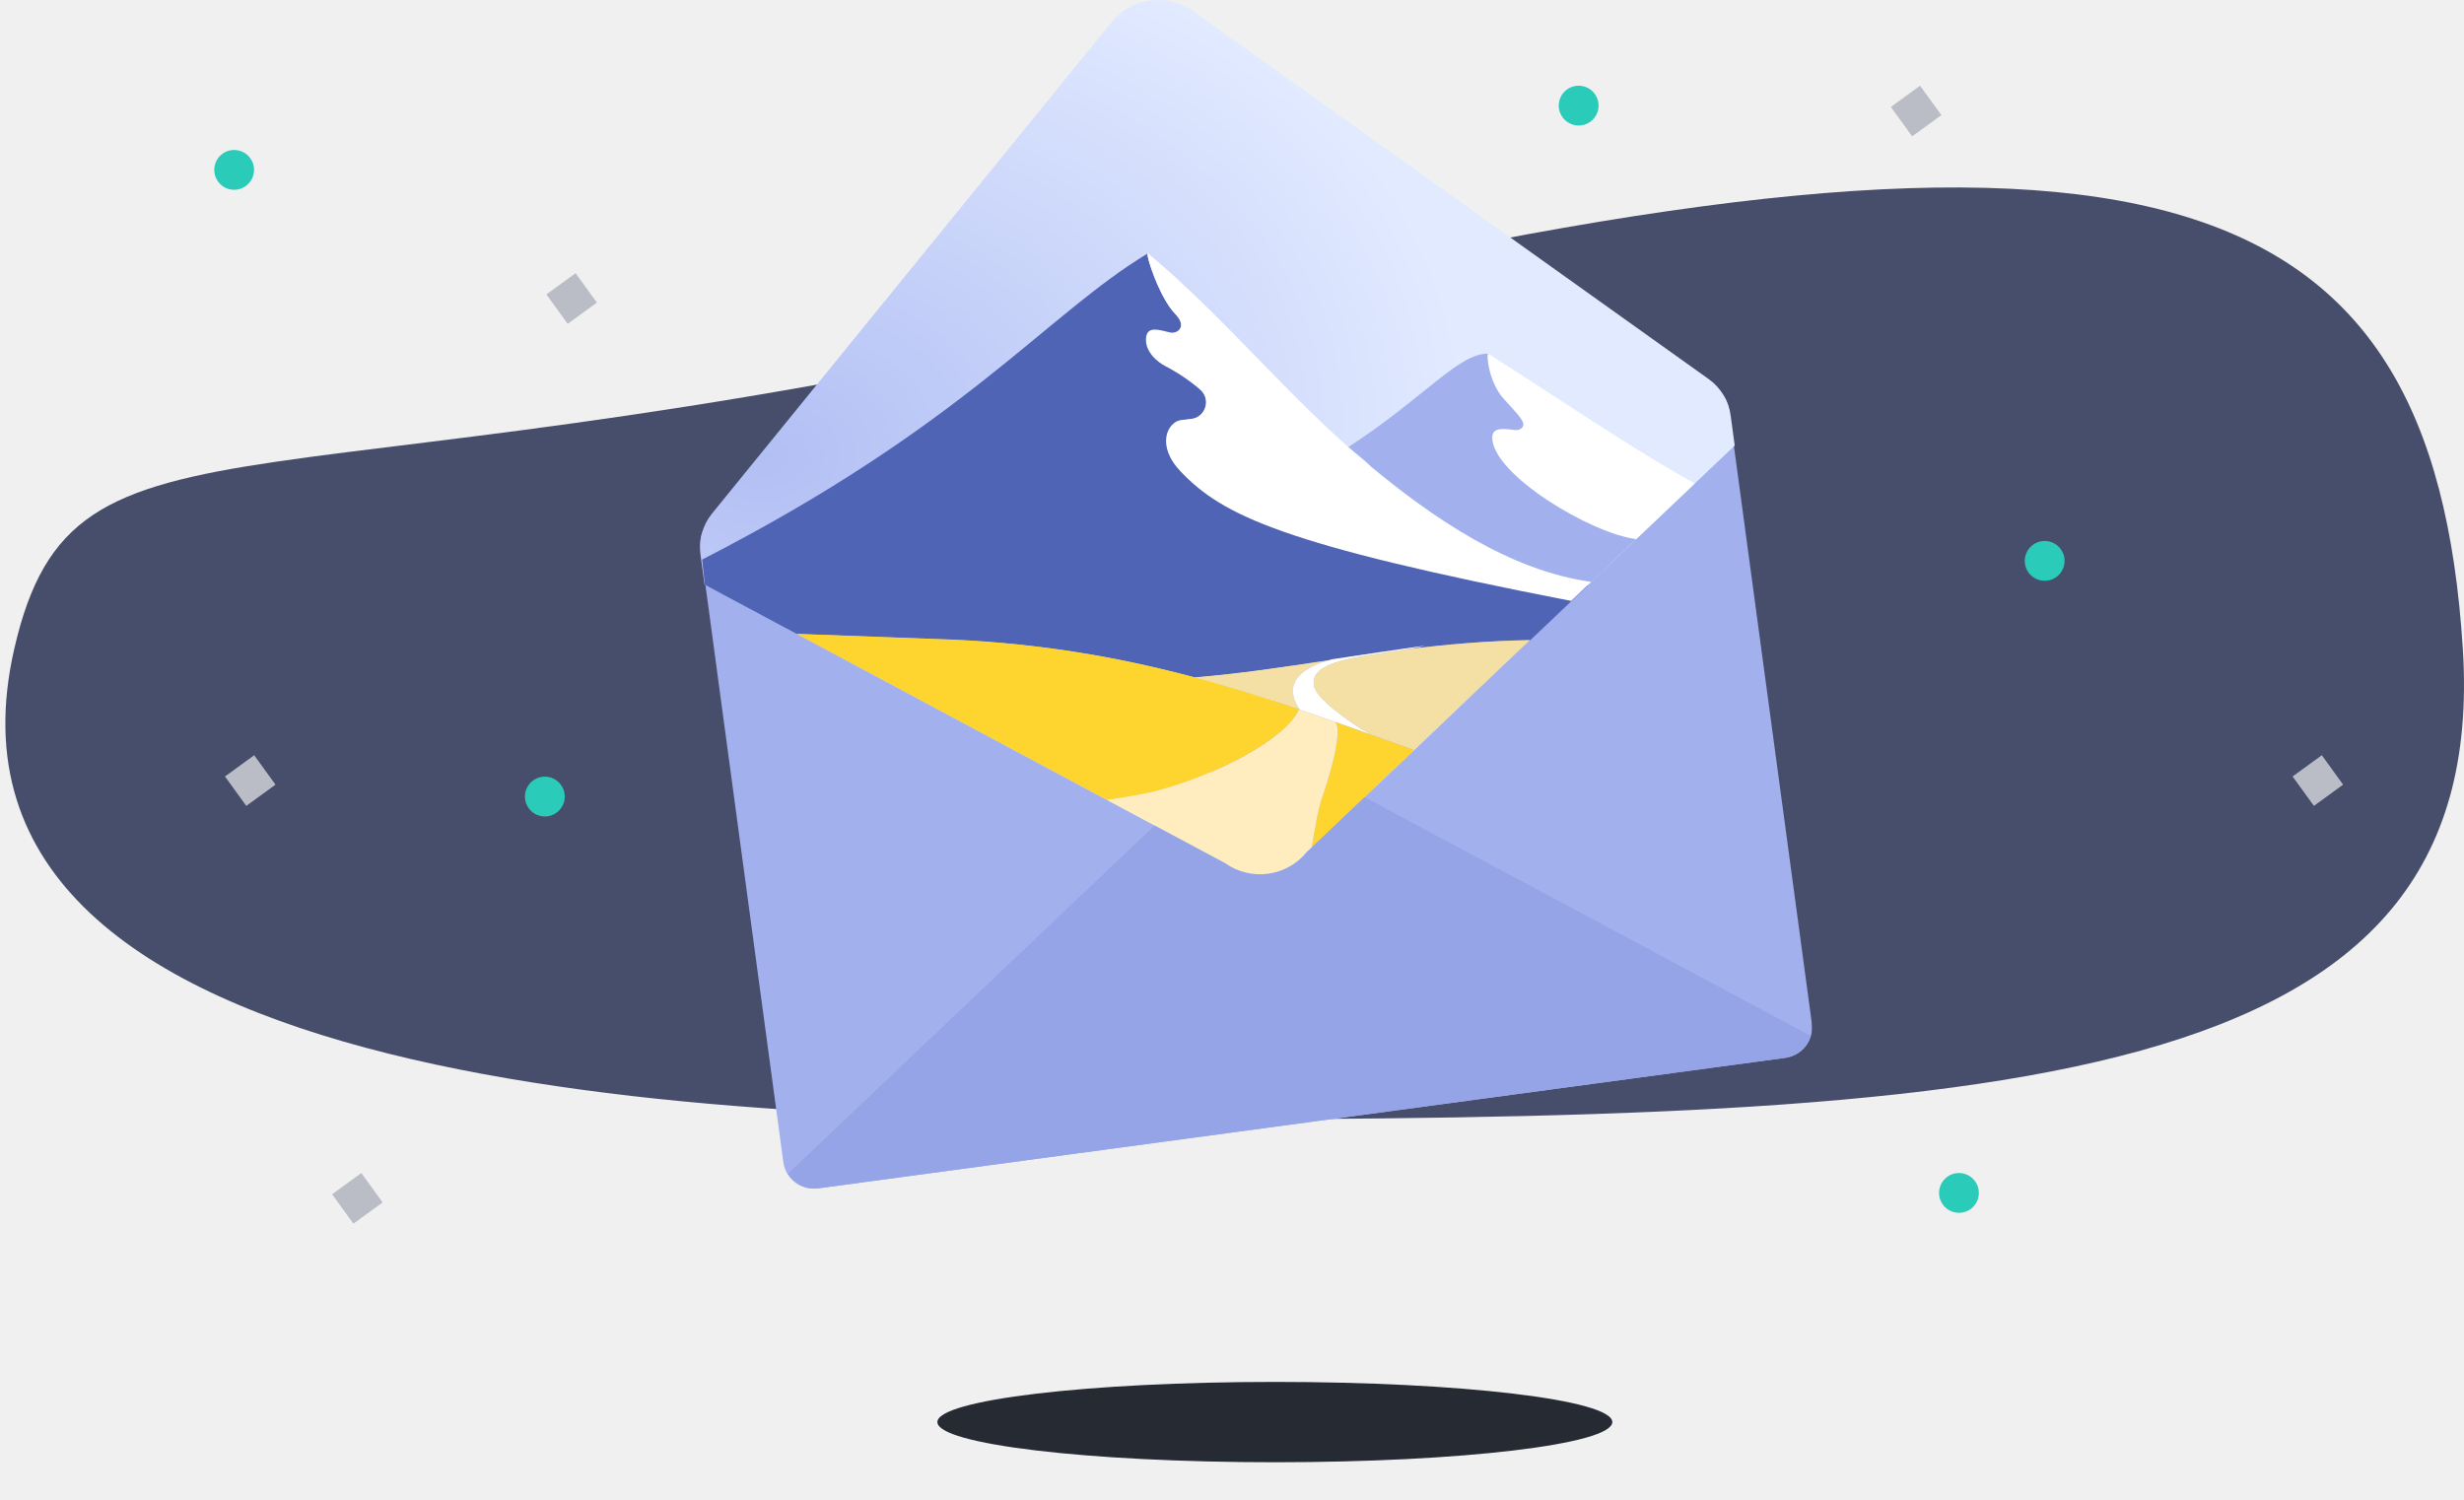
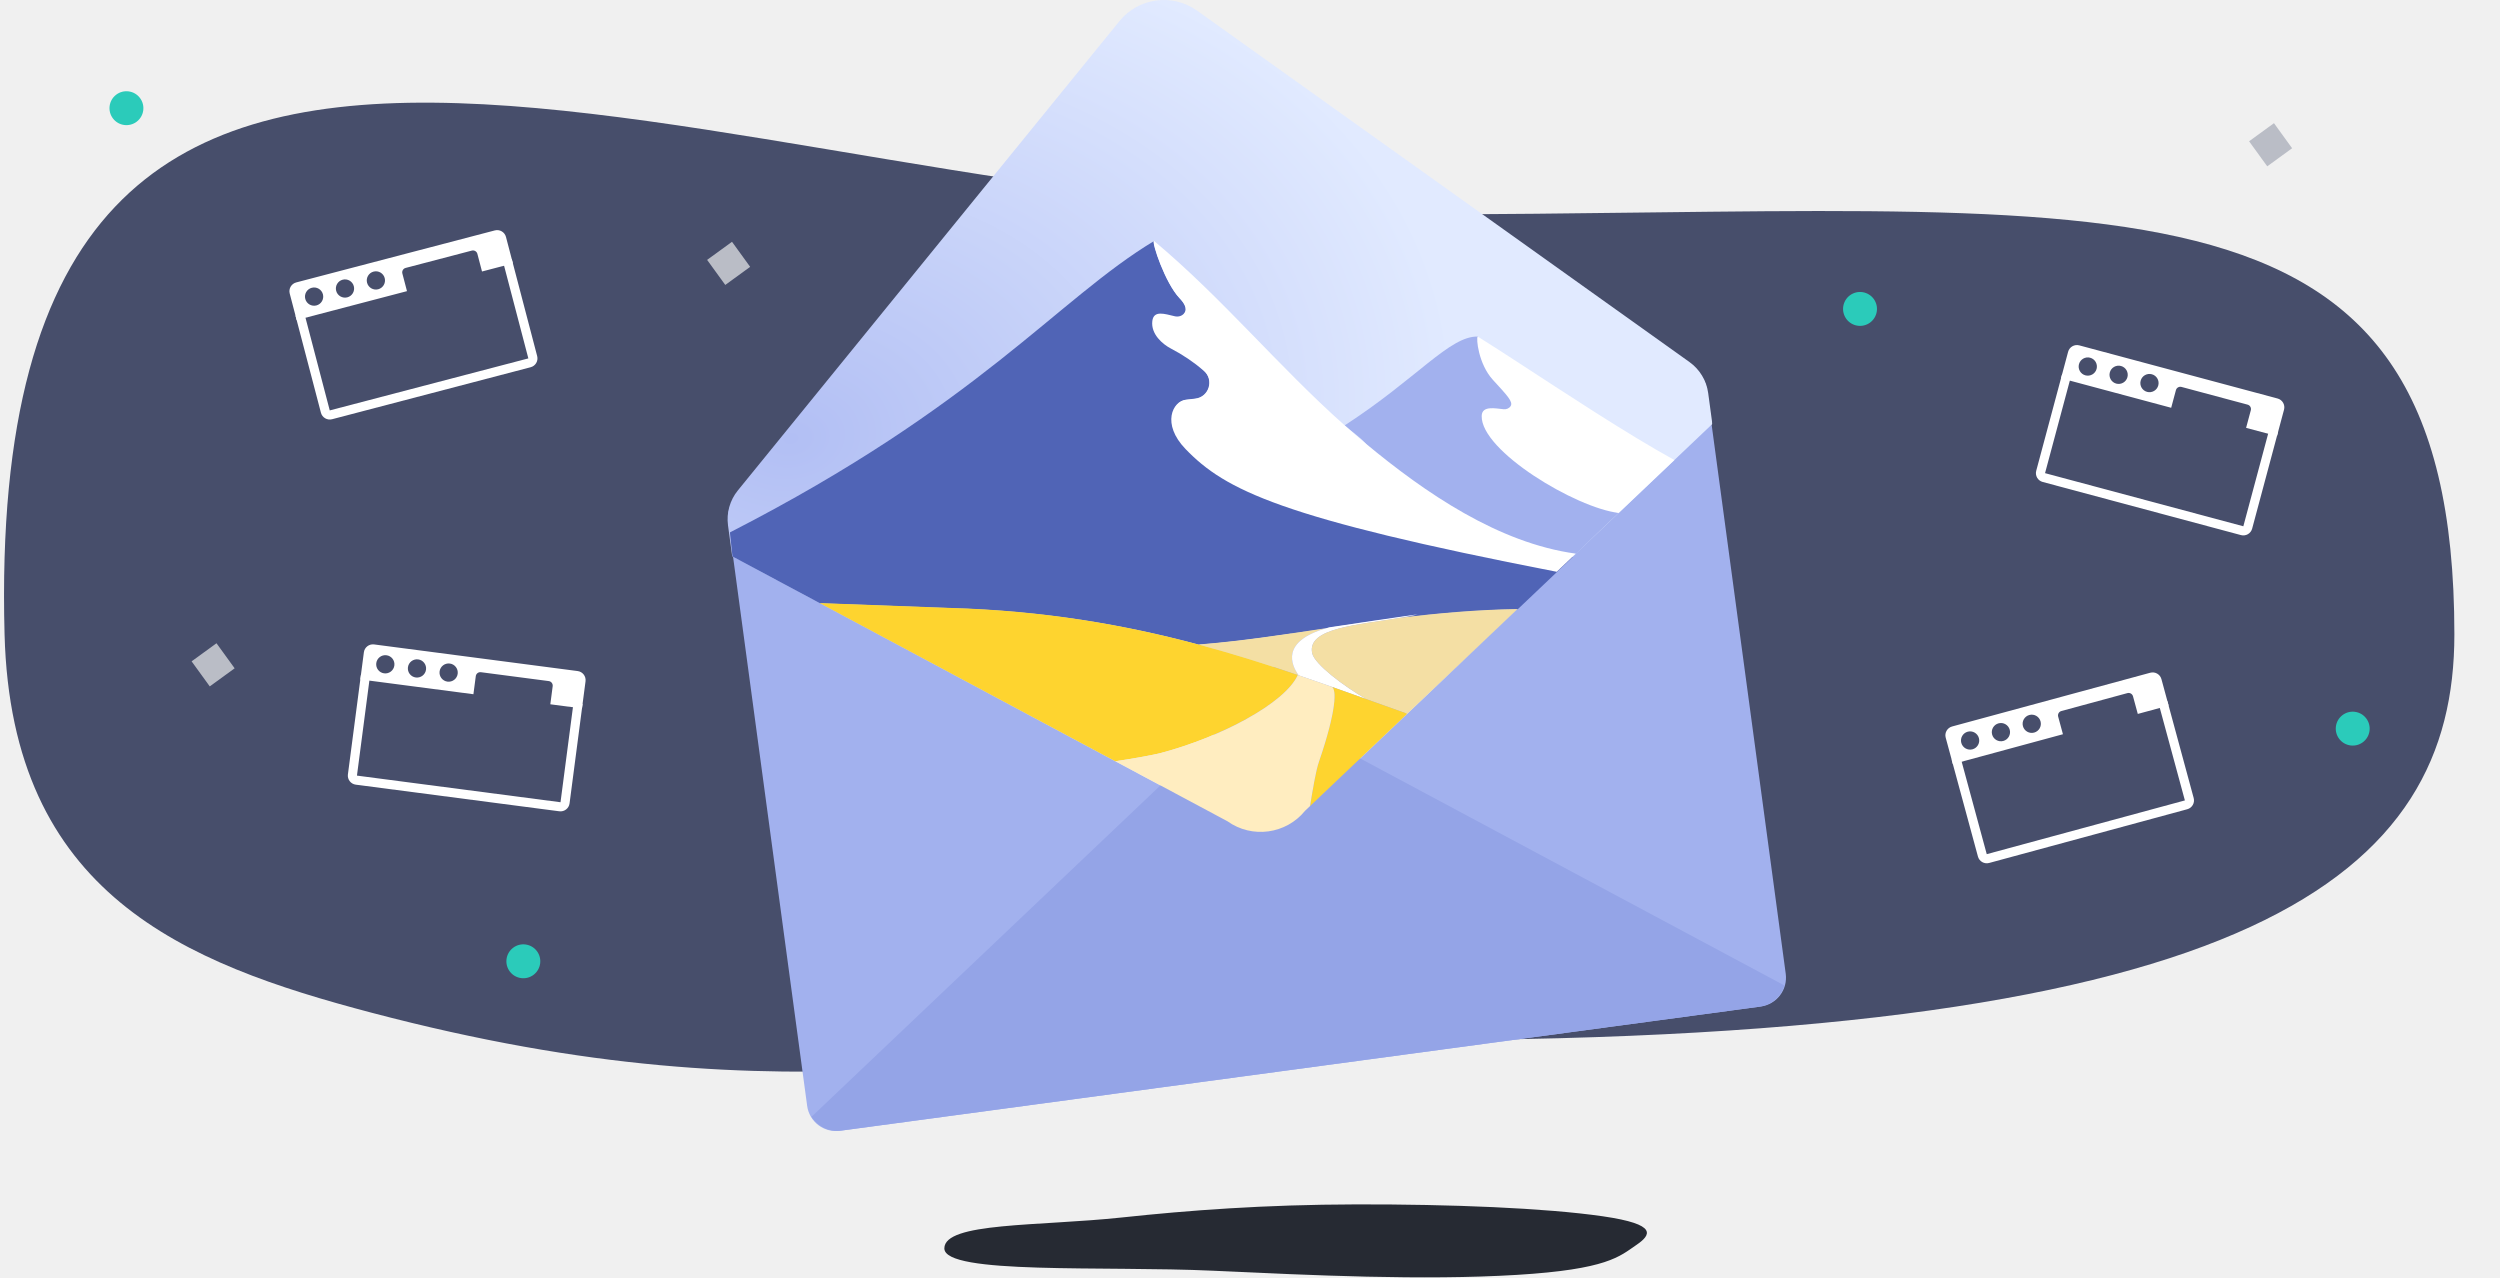
- <svg xmlns="http://www.w3.org/2000/svg" width="460" height="280" fill="none">
+ <svg xmlns="http://www.w3.org/2000/svg" width="548" height="280" fill="none">
  <defs />
-   <path fill="#474E6B" d="M459.785 121.203C464.969 203.989 376.061 209 214.306 209c-76.686 0-230.904-3.507-211.659-87.797 11.302-49.5 45.863-22.442 222.124-64.533 176.261-42.091 229.467-24.052 235.014 64.533z" />
-   <path fill="#2BCBBA" fill-rule="evenodd" d="M41.454 28.768c1.628-1.249 3.961-.942 5.21.686 1.249 1.628.942 3.961-.686 5.21-1.628 1.249-3.961.942-5.21-.685-1.25-1.629-.942-3.961.686-5.211zM363.454 219.768c1.628-1.249 3.961-.942 5.21.686 1.25 1.629.942 3.961-.686 5.211-1.628 1.249-3.961.941-5.21-.686-1.25-1.629-.942-3.961.686-5.211z" clip-rule="evenodd" />
-   <path fill="#BABDC6" fill-rule="evenodd" d="M102 54.966L107.455 51l3.978 5.493-5.453 3.966-3.98-5.493zM62 222.966L67.454 219l3.979 5.493-5.454 3.965L62 222.966zM301.24 114.966l5.454-3.966 3.979 5.493-5.454 3.965-3.979-5.492zM42 144.966L47.455 141l3.979 5.493-5.454 3.965L42 144.966z" clip-rule="evenodd" />
-   <path fill="#2BCBBA" fill-rule="evenodd" d="M321.368 171.358c1.855-.878 4.071-.085 4.948 1.77.877 1.856.084 4.071-1.771 4.948-1.855.878-4.07.085-4.948-1.77-.877-1.856-.084-4.071 1.771-4.948zM380.128 101.358c1.856-.878 4.071-.085 4.948 1.77.878 1.856.084 4.071-1.77 4.948-1.856.878-4.071.085-4.949-1.77-.877-1.856-.084-4.071 1.771-4.948zM293.128 16.358c1.856-.877 4.071-.085 4.948 1.77.878 1.856.084 4.071-1.77 4.948-1.856.877-4.071.085-4.949-1.77-.877-1.855-.084-4.071 1.771-4.948zM100.128 145.358c1.856-.878 4.071-.085 4.948 1.77.878 1.856.084 4.071-1.77 4.948-1.856.878-4.071.085-4.949-1.77-.877-1.856-.084-4.071 1.77-4.948z" clip-rule="evenodd" />
-   <ellipse cx="238" cy="265.5" fill="#262A33" rx="63" ry="7.5" />
-   <path fill="#BABDC6" fill-rule="evenodd" d="M353 19.966L358.455 16l3.978 5.493-5.453 3.966-3.98-5.493zM428 144.966l5.455-3.966 3.978 5.493-5.453 3.965-3.98-5.492z" clip-rule="evenodd" />
-   <mask id="a" width="209" height="151" x="130" y="71" maskUnits="userSpaceOnUse">
-     <path fill="#fff" d="M130.714 71.469H338.3V221.928H130.714V71.469z" />
+   <path fill="#262A33" fill-rule="evenodd" d="M297.225 264.002c20.707-.049 41.586.79 54.118 2.61 12.233 1.776 10.544 4.108 7.31 6.31-3.63 2.473-6.273 5.327-26.167 6.533-20.61 1.25-44.86.093-66.547-.911-23.859-1.104-58.939.911-58.939-4.897 0-5.769 20.638-4.823 38.971-6.783 14.469-1.547 31.115-2.814 51.254-2.862z" clip-rule="evenodd" />
+   <path fill="#474E6B" d="M538 139.061C538 191.5 495.147 228 308.5 228c-88.488 0-132 19-227-6-41.233-10.851-78.986-26-80.5-82.939C-4-49 154 47 308.5 47 463 47 538 31.754 538 139.061z" />
+   <mask id="a" width="233" height="169" x="159" y="79" maskUnits="userSpaceOnUse">
+     <path fill="#fff" d="M159.584 79.842h231.907V247.928H159.584V79.842z" />
  </mask>
  <g mask="url(#a)">
-     <path fill="#A2B1EE" fill-rule="evenodd" d="M333.354 197.49l-180.693 24.386c-3.125.422-6.001-1.77-6.423-4.895L130.766 102.33c-.422-3.126 1.77-6.001 4.895-6.423l180.693-24.386c3.125-.422 6 1.77 6.421 4.895l15.474 114.651c.422 3.125-1.77 6.001-4.895 6.422z" clip-rule="evenodd" />
+     <path fill="#A2B1EE" fill-rule="evenodd" d="M385.965 220.627L184.102 247.87c-3.491.471-6.704-1.978-7.175-5.469l-17.284-128.083c-.472-3.492 1.977-6.704 5.468-7.175l201.862-27.243c3.491-.471 6.703 1.977 7.174 5.469l17.287 128.083c.47 3.492-1.978 6.704-5.469 7.175z" clip-rule="evenodd" />
  </g>
-   <mask id="b" width="194" height="164" x="130" y="0" maskUnits="userSpaceOnUse">
-     <path fill="#fff" d="M130.19 0h193.661v163.229H130.19V0z" />
+   <mask id="b" width="217" height="183" x="159" y="0" maskUnits="userSpaceOnUse">
+     <path fill="#fff" d="M159 0h216.348v182.352H159V0z" />
  </mask>
  <g mask="url(#b)">
-     <path fill="url(#paint0_radial)" fill-rule="evenodd" d="M222.752 2.09c-4.828-3.445-11.501-2.545-15.243 2.057l-74.588 91.738a9.999 9.999 0 00-2.151 7.647l.757 5.61 97.17 51.997c4.828 3.445 11.501 2.544 15.243-2.057l79.911-75.896c-.188-1.39-.483-3.575-.758-5.611a10.002 10.002 0 00-4.101-6.801L222.752 2.09z" clip-rule="evenodd" />
+     <path fill="url(#paint0_radial)" fill-rule="evenodd" d="M262.405 2.335c-5.393-3.849-12.848-2.842-17.028 2.298L161.73 107.512a10.003 10.003 0 00-2.151 7.647l.914 6.769 108.555 58.089c5.392 3.849 12.848 2.842 17.028-2.298l89.272-84.787c-.225-1.668-.589-4.361-.914-6.771a10.002 10.002 0 00-4.101-6.801L262.405 2.335z" clip-rule="evenodd" />
  </g>
-   <path fill="#94A4E7" fill-rule="evenodd" d="M337.996 193.365l-96.391-51.579c-4.827-3.445-11.501-2.544-15.241 2.057l-79.271 75.288c1.215 1.899 3.451 3.031 5.833 2.709l180.163-24.314c2.381-.321 4.24-2.007 4.907-4.161z" clip-rule="evenodd" />
-   <path fill="#A2B1EE" fill-rule="evenodd" d="M277.811 66.033c-5.516-.103-11.853 8.183-26.1 17.434 1.351 1.201 2.906 2.199 4.131 3.564 4.487 5.002-15.498 37.522-26.316 59.762-6.502 13.366-.588 15.826 17.743 7.379 12.139-9.925 29.605-25.834 54.064-49.599l4.139-3.932c-4.81-1.44-5.862-5.212-9.481-8.046l-18.18-26.562zM281.688 68.497c1.205.776 2.476 1.599 3.796 2.456a587.35 587.35 0 00-3.796-2.456z" clip-rule="evenodd" />
-   <path fill="#fff" fill-rule="evenodd" d="M281.686 68.496c-1.381-.888-2.683-1.717-3.876-2.463-.34.268.126 5.377 2.985 8.505 2.757 3.017 4.02 4.29 3.473 5.146-.287.446-.826.661-1.355.613-1.631-.148-4.27-.779-4.322 1.317-.169 6.877 18.501 18.059 26.88 19.026l10.928-10.379c-9.29-5.11-21.383-13.111-30.916-19.31a994.505 994.505 0 00-3.797-2.456z" clip-rule="evenodd" />
-   <path fill="#8298E9" fill-rule="evenodd" d="M214.264 47.245c.003.002.004.003.006.004-.002-.001-.003-.003-.006-.004z" clip-rule="evenodd" />
-   <path fill="#5064B6" fill-rule="evenodd" d="M220.598 78.464l1.835-.212c2.712-.314 3.745-3.711 1.669-5.486-1.968-1.682-4.314-10.694-3.882-11.198.829-.966-.07-2.19-.872-3.03-2.82-2.955-5.486-10.95-5.031-11.253-19.034 11.454-34.154 32.036-83.235 57.183l.501 4.712 17.173 9.189c7.439.259 23.978.906 25.396.945 18.82.524 34.681 3.376 48.919 7.185 8.32-.658 16.577-1.925 25.106-3.208.184-.053.36-.108.553-.159 5.676-.836 11.431-1.735 17.34-2.558-1.041.255-2.164.475-3.331.676 7.274-.898 14.858-1.577 22.936-1.715l10.776-10.234c-15.844-2.123-33.834-5.083-48.058-8.729-9.875-2.531-19.317-5.15-27.112-13.229-4.795-4.969-3.253-8.582-.683-8.879z" clip-rule="evenodd" />
-   <path fill="#fff" fill-rule="evenodd" d="M251.712 83.467c-13.178-11.722-23.718-24.718-37.441-36.218a.023.023 0 00-.005-.005l-.002-.002c-.002 0-.001.003-.002.004-.455.303 2.21 8.298 5.03 11.252.802.842 1.701 2.065.873 3.031-.432.504-1.14.677-1.787.526-1.997-.466-4.146-1.226-4.412.923-.323 2.611 2.073 4.596 3.654 5.416 2.299 1.192 4.459 2.65 6.427 4.333 2.075 1.774 1.043 5.171-1.67 5.486-.611.07-1.223.141-1.834.212-2.57.297-4.85 4.716-.056 9.686 7.795 8.078 18.696 13.561 72.824 24.08l3.748-3.559c-15.174-2.073-29.527-11.908-41.216-21.602-1.412-1.171-2.781-2.363-4.131-3.564z" clip-rule="evenodd" />
-   <path fill="#F4DFA4" fill-rule="evenodd" d="M242.518 132.446c.055.02.103.036.156.055-1.457-2.049-3.531-6.637 5.447-9.248-8.53 1.283-16.786 2.55-25.106 3.208 6.825 1.826 13.279 3.87 19.501 5.987l.002-.002z" clip-rule="evenodd" />
-   <path fill="#fff" fill-rule="evenodd" d="M242.674 132.502c.009.003.017.006.027.009 1.502.512 2.993 1.027 4.471 1.544.594.206 1.226.427 1.96.689l.002.001c2.301.814 4.577 1.629 6.836 2.439-4.534-2.574-10.151-6.882-10.628-8.976-1.153-5.071 9.152-5.581 17.34-6.996 1.167-.202 2.29-.421 3.332-.675-5.91.823-11.665 1.721-17.34 2.556-.194.052-.37.108-.554.161-8.977 2.61-6.904 7.199-5.446 9.248z" clip-rule="evenodd" />
-   <path fill="#5064B6" fill-rule="evenodd" d="M242.702 132.51c1.793.636 3.012 1.041 4.469 1.544-1.476-.517-2.967-1.032-4.469-1.544z" clip-rule="evenodd" />
-   <path fill="#F4DFA4" fill-rule="evenodd" d="M245.342 128.208c.477 2.094 6.094 6.401 10.628 8.975 2.693.965 5.362 1.922 8.019 2.857l21.629-20.543c-8.078.137-15.662.816-22.935 1.715-8.189 1.415-18.494 1.924-17.341 6.996z" clip-rule="evenodd" />
-   <path fill="#FED42F" fill-rule="evenodd" d="M215.678 147.739c11.671-3.105 24.265-9.679 26.839-15.291-6.223-2.117-12.677-4.162-19.502-5.988-14.238-3.809-30.099-6.66-48.919-7.184-1.418-.039-17.956-.686-25.396-.944l57.995 31.033c3.84-.562 7.661-1.274 8.983-1.626zM255.97 137.183c-2.258-.81-4.534-1.625-6.836-2.438 1.043.377.937 4.769-2.439 14.598-.718 2.091-1.228 5.524-1.782 8.816l19.076-18.119c-2.657-.935-5.326-1.892-8.019-2.857z" clip-rule="evenodd" />
-   <path fill="#FFEDC0" fill-rule="evenodd" d="M246.695 149.342c3.376-9.829 3.482-14.22 2.439-14.598l-.001-.001c-.735-.262-1.367-.483-1.961-.689-1.458-.503-2.677-.908-4.471-1.544a.426.426 0 00-.027-.009c-.054-.02-.101-.036-.156-.056l-.001.001c-2.574 5.614-15.169 12.188-26.839 15.292-1.323.353-5.144 1.064-8.983 1.626l22.003 11.774c4.827 3.446 11.501 2.545 15.242-2.057l.972-.922c.555-3.292 1.065-6.726 1.783-8.817z" clip-rule="evenodd" />
+   <path fill="#94A4E7" fill-rule="evenodd" d="M391.151 216.019l-107.684-57.622c-5.392-3.849-12.848-2.843-17.027 2.298l-88.558 84.108c1.357 2.121 3.856 3.386 6.517 3.026l201.27-27.162c2.66-.359 4.736-2.242 5.482-4.648z" clip-rule="evenodd" />
+   <path fill="#A2B1EE" fill-rule="evenodd" d="M323.914 73.769c-6.161-.115-13.241 9.142-29.157 19.476 1.509 1.342 3.246 2.457 4.615 3.982 5.013 5.588-17.313 41.918-29.398 66.763-7.264 14.933-.657 17.681 19.821 8.244 13.561-11.088 33.073-28.86 60.397-55.41l4.624-4.392c-5.373-1.608-6.549-5.823-10.591-8.989l-20.311-29.674zM328.246 76.521c1.347.867 2.767 1.786 4.241 2.744a640.401 640.401 0 00-4.241-2.744z" clip-rule="evenodd" />
+   <path fill="#fff" fill-rule="evenodd" d="M328.245 76.521c-1.543-.992-2.998-1.919-4.331-2.751-.38.3.141 6.007 3.335 9.502 3.079 3.371 4.491 4.793 3.879 5.749-.32.499-.923.738-1.513.685-1.822-.165-4.771-.87-4.828 1.471-.189 7.683 20.668 20.175 30.029 21.256l12.208-11.595c-10.378-5.709-23.888-14.648-34.538-21.573-1.474-.958-2.894-1.877-4.241-2.744z" clip-rule="evenodd" />
+   <path fill="#8298E9" fill-rule="evenodd" d="M252.923 52.78c.003.002.005.003.006.004-.001-.001-.003-.003-.006-.004z" clip-rule="evenodd" />
+   <path fill="#5064B6" fill-rule="evenodd" d="M259.999 87.656l2.051-.237c3.029-.351 4.183-4.146 1.864-6.128-2.199-1.879-4.82-11.947-4.336-12.51.925-1.079-.079-2.446-.976-3.385-3.15-3.301-6.128-12.233-5.619-12.571-21.264 12.796-38.156 35.789-92.987 63.882l.56 5.264 19.185 10.266c8.311.289 26.787 1.012 28.371 1.056 21.025.584 38.744 3.771 54.65 8.026 9.295-.736 18.519-2.15 28.047-3.584.206-.059.402-.121.618-.178 6.341-.934 12.771-1.938 19.372-2.857-1.163.284-2.418.53-3.721.754 8.126-1.002 16.598-1.761 25.622-1.915l12.039-11.433c-17.7-2.371-37.798-5.678-53.688-9.752-11.032-2.827-21.581-5.753-30.289-14.778-5.356-5.551-3.633-9.588-.763-9.92z" clip-rule="evenodd" />
+   <path fill="#fff" fill-rule="evenodd" d="M294.758 93.245c-14.722-13.095-26.497-27.613-41.827-40.461-.002-.002-.003-.004-.006-.005l-.002-.002c-.002 0-.001.004-.002.004-.508.338 2.469 9.27 5.619 12.57.896.94 1.901 2.307.975 3.386-.483.563-1.274.756-1.996.588-2.232-.52-4.632-1.37-4.929 1.032-.361 2.917 2.316 5.134 4.082 6.05 2.568 1.331 4.981 2.961 7.18 4.841 2.319 1.982 1.165 5.777-1.865 6.128-.683.078-1.367.157-2.05.237-2.871.332-5.417 5.269-.061 10.821 8.707 9.025 20.886 15.15 81.355 26.902l4.187-3.977c-16.951-2.315-32.987-13.302-46.045-24.132-1.578-1.309-3.106-2.64-4.615-3.982z" clip-rule="evenodd" />
+   <path fill="#F4DFA4" fill-rule="evenodd" d="M284.487 147.963c.062.022.115.04.175.062-1.628-2.29-3.945-7.415 6.085-10.332-9.53 1.433-18.753 2.848-28.048 3.584 7.625 2.039 14.834 4.323 21.786 6.687 0 0 .001 0 .002-.001z" clip-rule="evenodd" />
+   <path fill="#fff" fill-rule="evenodd" d="M284.661 148.025l.031.011c1.678.571 3.344 1.147 4.994 1.725.664.229 1.37.476 2.191.769l.002.001c2.57.91 5.112 1.82 7.636 2.725-5.065-2.876-11.34-7.688-11.873-10.027-1.288-5.665 10.225-6.235 19.372-7.816 1.303-.226 2.558-.47 3.722-.755-6.602.92-13.032 1.923-19.371 2.856-.218.058-.414.12-.619.18-10.029 2.916-7.713 8.042-6.085 10.331z" clip-rule="evenodd" />
+   <path fill="#5064B6" fill-rule="evenodd" d="M284.692 148.035c2.003.71 3.366 1.162 4.994 1.725-1.65-.578-3.315-1.154-4.994-1.725z" clip-rule="evenodd" />
+   <path fill="#F4DFA4" fill-rule="evenodd" d="M287.642 143.228c.533 2.339 6.808 7.152 11.873 10.027 3.008 1.078 5.99 2.147 8.959 3.192l24.163-22.95c-9.025.153-17.497.912-25.623 1.916-9.148 1.58-20.661 2.15-19.372 7.815z" clip-rule="evenodd" />
+   <path fill="#FED42F" fill-rule="evenodd" d="M254.503 165.048c13.038-3.469 27.108-10.813 29.983-17.083-6.952-2.365-14.162-4.649-21.786-6.689-15.907-4.255-33.626-7.44-54.651-8.026-1.583-.044-20.059-.766-28.371-1.055l64.79 34.669c4.289-.628 8.558-1.423 10.035-1.816zM299.515 153.255c-2.523-.905-5.065-1.815-7.637-2.724 1.166.422 1.047 5.328-2.725 16.308-.801 2.337-1.371 6.171-1.991 9.85l21.311-20.242c-2.968-1.045-5.949-2.114-8.958-3.192z" clip-rule="evenodd" />
+   <path fill="#FFEDC0" fill-rule="evenodd" d="M289.154 166.838c3.772-10.98 3.89-15.886 2.725-16.308l-.002-.001c-.821-.293-1.527-.54-2.19-.77-1.629-.562-2.991-1.014-4.995-1.724-.01-.004-.019-.008-.03-.011-.06-.022-.113-.041-.175-.062l-.001.001c-2.876 6.271-16.946 13.616-29.983 17.084-1.478.393-5.746 1.188-10.036 1.816l24.581 13.153c5.393 3.849 12.848 2.843 17.027-2.298l1.087-1.03c.62-3.678 1.189-7.513 1.992-9.85z" clip-rule="evenodd" />
+   <g fill="#fff">
+     <path fill-rule="evenodd" d="M453.329 77.119c.286-1.067 1.383-1.7 2.45-1.414l43.466 11.647c1.067.286 1.7 1.383 1.414 2.45l-1.553 5.796-6.761-1.812 1.035-3.864c.143-.533-.173-1.082-.707-1.225l-14.489-3.882c-.533-.143-1.082.174-1.224.707l-1.036 3.864-24.148-6.471 1.553-5.795zm3.794 5.158c1.067.286 2.164-.347 2.45-1.414.286-1.067-.347-2.164-1.414-2.449-1.067-.286-2.164.347-2.45 1.414-.286 1.067.347 2.164 1.414 2.45zm6.762 1.812c1.067.286 2.163-.347 2.449-1.414.286-1.067-.347-2.164-1.414-2.45-1.067-.286-2.163.347-2.449 1.414-.286 1.067.347 2.164 1.414 2.45zm9.211.398c-.286 1.067-1.383 1.7-2.45 1.414-1.067-.286-1.7-1.383-1.414-2.45.286-1.067 1.383-1.7 2.45-1.414 1.067.286 1.7 1.383 1.414 2.45z" clip-rule="evenodd" />
+     <path d="M448.273 103.716l5.694-21.25-1.932-.518-5.694 21.25c-.286 1.067.347 2.163 1.414 2.449l43.467 11.647c1.067.286 2.163-.347 2.449-1.414l5.694-21.25-1.932-.518-5.694 21.25-43.466-11.647z" />
+   </g>
+   <g fill="#fff">
+     <path fill-rule="evenodd" d="M426.497 161.697c-.289-1.066.341-2.164 1.407-2.453l43.431-11.78c1.066-.29 2.164.34 2.453 1.406l1.571 5.791-6.756 1.832-1.047-3.86c-.144-.533-.694-.848-1.227-.703l-14.477 3.926c-.533.145-.848.694-.703 1.227l1.047 3.861-24.128 6.544-1.571-5.791zm5.873 2.552c1.066-.289 1.696-1.388 1.407-2.454-.29-1.066-1.388-1.696-2.454-1.407-1.066.29-1.696 1.388-1.407 2.454.289 1.066 1.388 1.696 2.454 1.407zm6.756-1.832c1.066-.29 1.696-1.388 1.407-2.454-.29-1.066-1.388-1.696-2.454-1.407-1.066.289-1.696 1.388-1.407 2.454.289 1.066 1.388 1.696 2.454 1.407zm8.162-4.287c.29 1.066-.34 2.165-1.406 2.454-1.066.289-2.165-.341-2.454-1.407-.289-1.066.341-2.164 1.407-2.453 1.066-.29 2.164.34 2.453 1.406z" clip-rule="evenodd" />
+     <path d="M435.495 187.232l-5.759-21.233-1.93.524 5.759 21.233c.289 1.066 1.388 1.696 2.454 1.407l43.431-11.78c1.066-.29 1.696-1.388 1.406-2.454l-5.759-21.233-1.93.523 5.759 21.233-43.431 11.78z" />
+   </g>
+   <g fill="#fff">
+     <path fill-rule="evenodd" d="M63.507 64.349c-.28-1.069.359-2.162 1.428-2.441l43.532-11.401c1.068-.28 2.161.359 2.441 1.428l1.52 5.804-6.771 1.774-1.014-3.869a1 1 0 00-1.221-.714l-14.51 3.8c-.534.14-.854.686-.714 1.221l1.013 3.869-24.184 6.334-1.52-5.804zm5.85 2.603c1.069-.28 1.708-1.373 1.428-2.442-.28-1.069-1.373-1.708-2.441-1.428-1.069.28-1.708 1.373-1.428 2.441.28 1.069 1.373 1.708 2.442 1.428zm6.772-1.773c1.069-.28 1.708-1.373 1.428-2.442-.28-1.069-1.373-1.708-2.441-1.428-1.069.28-1.708 1.373-1.428 2.441.28 1.069 1.373 1.708 2.442 1.428zm8.2-4.215c.28 1.069-.36 2.162-1.428 2.442-1.069.28-2.162-.36-2.441-1.428-.28-1.069.359-2.162 1.428-2.442 1.069-.28 2.162.36 2.442 1.428z" clip-rule="evenodd" />
+     <path d="M72.282 89.961L66.708 68.679l-1.935.507L70.347 90.468c.28 1.069 1.373 1.708 2.442 1.428L116.32 80.496c1.069-.28 1.708-1.373 1.428-2.442l-5.573-21.282-1.935.507 5.574 21.282-43.532 11.401z" />
+   </g>
+   <g fill="#fff">
+     <path fill-rule="evenodd" d="M79.762 142.983c.143-1.095 1.147-1.867 2.243-1.724l44.62 5.837c1.095.143 1.867 1.147 1.724 2.243l-.779 5.949-6.94-.908.518-3.966c.072-.548-.314-1.05-.861-1.122l-14.874-1.945c-.547-.072-1.049.314-1.121.862l-.519 3.966-24.789-3.243.778-5.949zm4.439 4.615c1.095.143 2.099-.629 2.243-1.724.143-1.095-.628-2.099-1.724-2.242-1.095-.144-2.099.628-2.243 1.723-.143 1.096.628 2.1 1.724 2.243zm6.941.908c1.095.143 2.099-.629 2.243-1.724.143-1.095-.628-2.099-1.724-2.242-1.095-.144-2.099.628-2.243 1.723-.143 1.095.628 2.099 1.724 2.243zm9.184-.816c-.143 1.095-1.147 1.867-2.243 1.724-1.095-.144-1.867-1.148-1.724-2.243.143-1.095 1.147-1.867 2.243-1.724 1.095.144 1.867 1.148 1.724 2.243z" clip-rule="evenodd" />
+     <path d="M78.243 170.014l2.853-21.814-1.983-.259-2.853 21.814c-.143 1.095.628 2.099 1.724 2.243l44.62 5.836c1.095.143 2.099-.628 2.243-1.724l2.853-21.814-1.983-.259-2.853 21.814-44.62-5.837z" />
+   </g>
+   <path fill="#2BCBBA" fill-rule="evenodd" d="M25.454 20.768c1.628-1.249 3.961-.942 5.21.686 1.249 1.628.942 3.961-.686 5.21-1.628 1.249-3.961.942-5.21-.685-1.25-1.629-.942-3.961.686-5.211zM112.454 207.768c1.628-1.249 3.961-.942 5.21.686 1.25 1.629.942 3.961-.686 5.211-1.628 1.249-3.961.941-5.21-.686-1.25-1.629-.942-3.961.686-5.211zM513.454 156.768c1.628-1.249 3.961-.942 5.21.686 1.25 1.629.942 3.961-.686 5.211-1.628 1.249-3.961.941-5.21-.686-1.25-1.629-.942-3.961.686-5.211z" clip-rule="evenodd" />
+   <path fill="#BABDC6" fill-rule="evenodd" d="M155 56.966L160.455 53l3.978 5.493-5.453 3.966-3.98-5.493zM493 30.966L498.455 27l3.978 5.493-5.453 3.966-3.98-5.493zM42 144.966L47.455 141l3.979 5.493-5.454 3.965L42 144.966z" clip-rule="evenodd" />
+   <path fill="#2BCBBA" fill-rule="evenodd" d="M406.128 64.358c1.856-.877 4.071-.085 4.948 1.77.878 1.856.084 4.071-1.77 4.948-1.856.877-4.071.085-4.949-1.77-.877-1.855-.084-4.071 1.771-4.948z" clip-rule="evenodd" />
  <defs>
-     <radialGradient id="paint0_radial" cx="0" cy="0" r="1" gradientTransform="matrix(14.56518 96.83008 -129.8907 19.53817 142.823 85.7585)" gradientUnits="userSpaceOnUse">
+     <radialGradient id="paint0_radial" cx="0" cy="0" r="1" gradientTransform="rotate(81.446 30.9093 148.4529) scale(109.391 146.741)" gradientUnits="userSpaceOnUse">
      <stop stop-color="#B2BFF4" />
      <stop offset="1" stop-color="#E1EAFF" />
    </radialGradient>
  </defs>
</svg>
